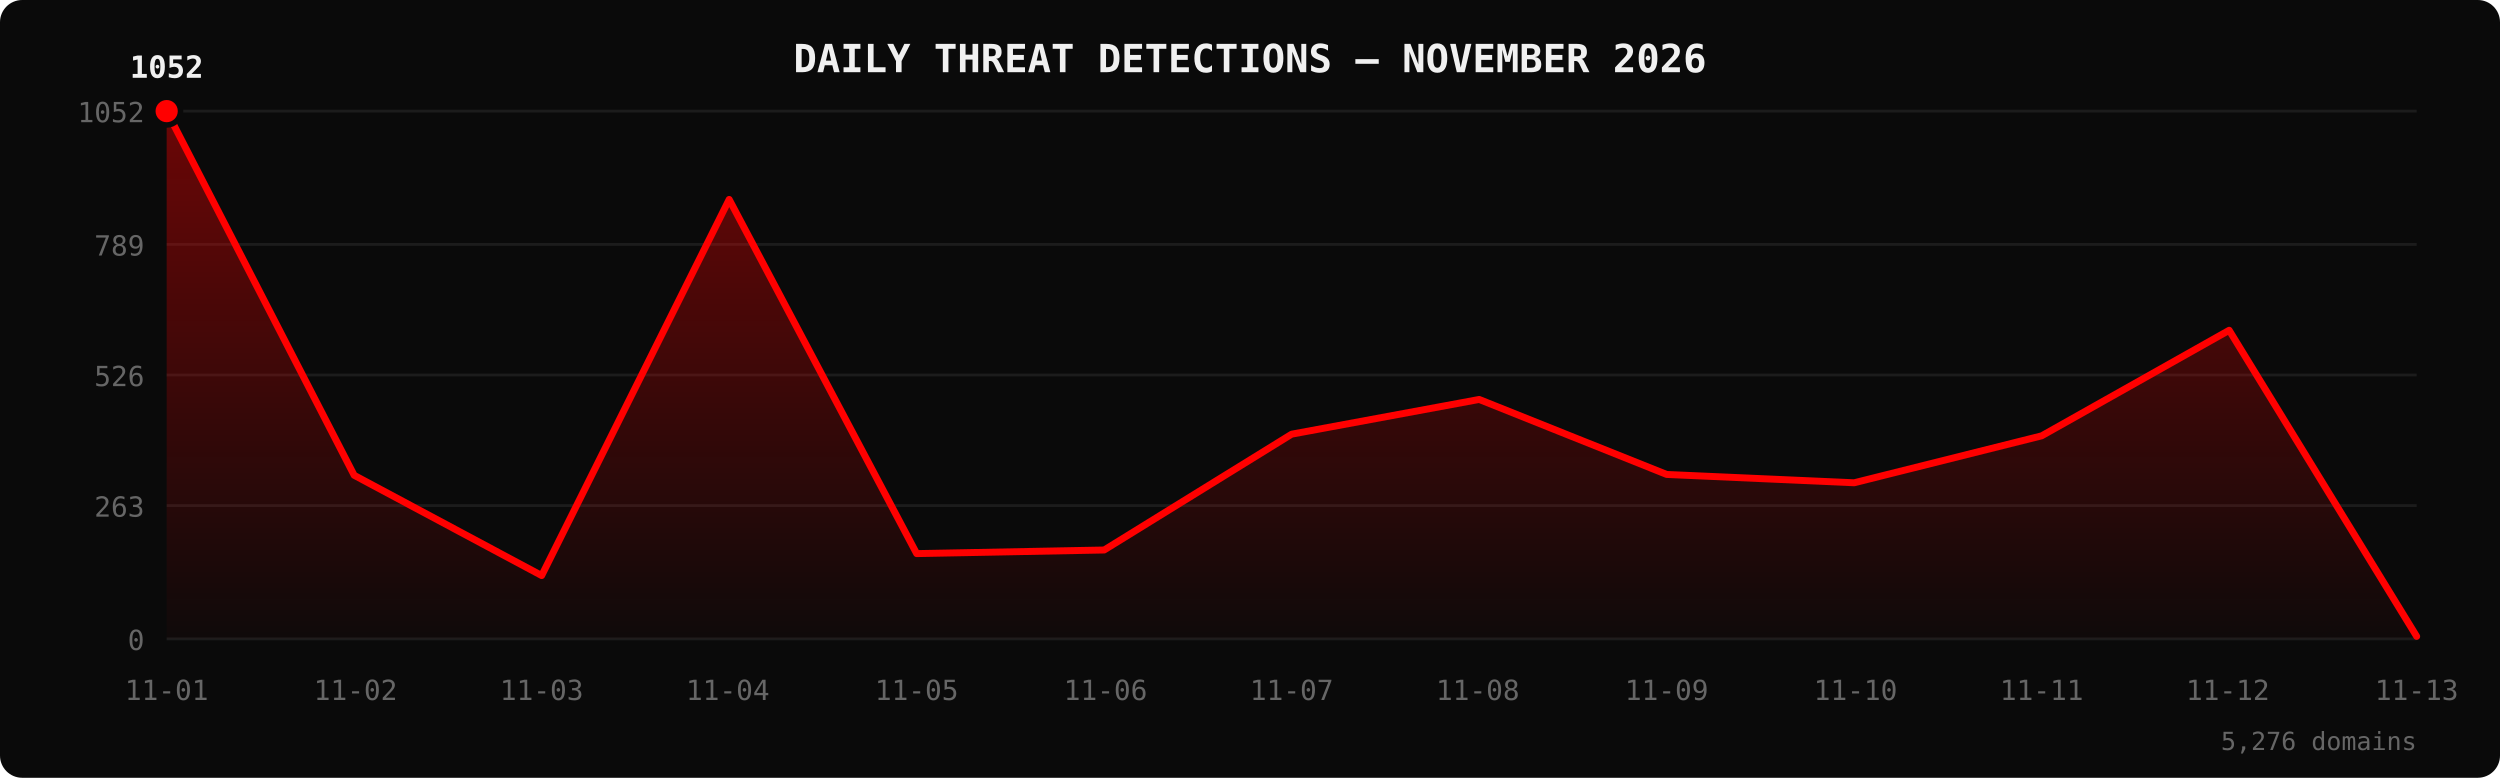
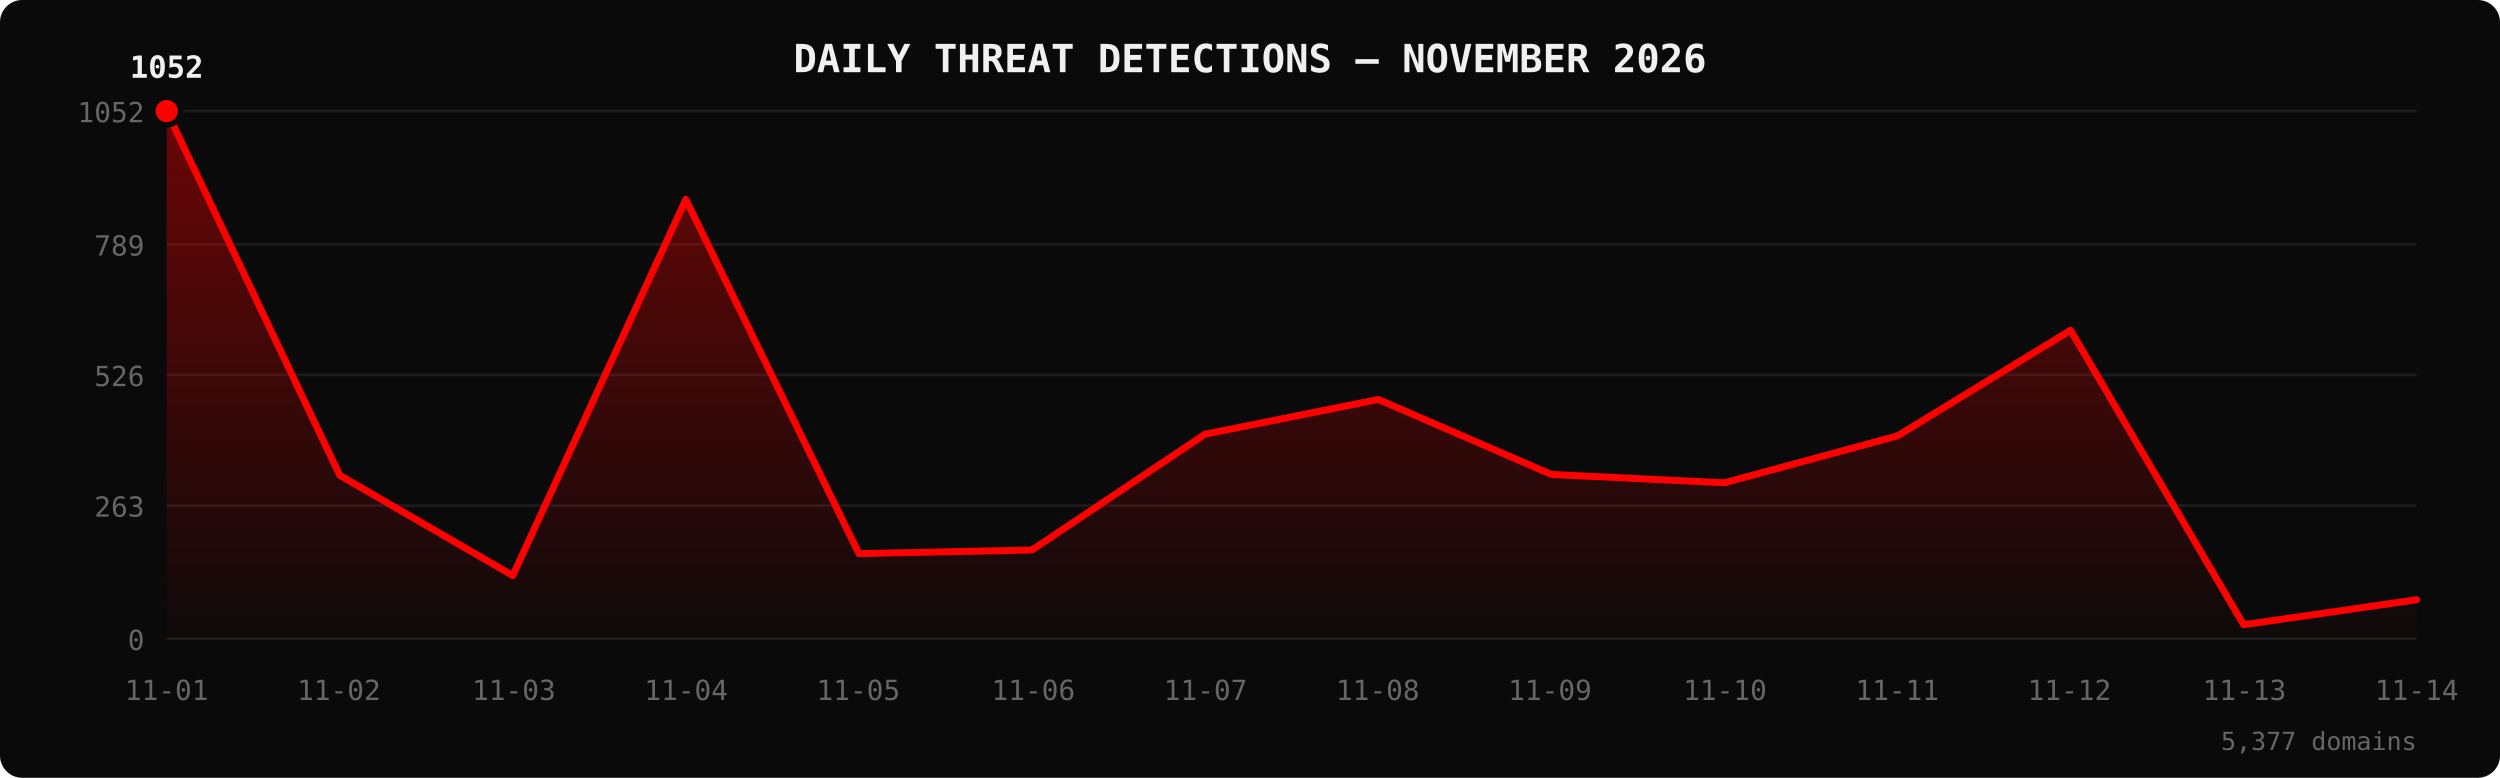
<svg xmlns="http://www.w3.org/2000/svg" width="900" height="280" viewBox="0 0 900 280">
  <rect width="900" height="280" rx="8" fill="#0A0A0A" />
  <text x="450" y="26" fill="#F0F0F0" font-size="14" text-anchor="middle" font-family="monospace" font-weight="bold">DAILY THREAT DETECTIONS — NOVEMBER 2026</text>
  <line x1="60" y1="230" x2="870" y2="230" stroke="#1C1C1C" stroke-width="1" />
  <text x="52" y="234" fill="#666" font-size="10" text-anchor="end" font-family="monospace">0</text>
  <line x1="60" y1="182" x2="870" y2="182" stroke="#1C1C1C" stroke-width="1" />
  <text x="52" y="186" fill="#666" font-size="10" text-anchor="end" font-family="monospace">263</text>
  <line x1="60" y1="135" x2="870" y2="135" stroke="#1C1C1C" stroke-width="1" />
  <text x="52" y="139" fill="#666" font-size="10" text-anchor="end" font-family="monospace">526</text>
  <line x1="60" y1="88" x2="870" y2="88" stroke="#1C1C1C" stroke-width="1" />
  <text x="52" y="92" fill="#666" font-size="10" text-anchor="end" font-family="monospace">789</text>
  <line x1="60" y1="40" x2="870" y2="40" stroke="#1C1C1C" stroke-width="1" />
  <text x="52" y="44" fill="#666" font-size="10" text-anchor="end" font-family="monospace">1052</text>
  <defs>
    <linearGradient id="areaGrad" x1="0" y1="0" x2="0" y2="1">
      <stop offset="0%" stop-color="#FF0000" stop-opacity="0.4" />
      <stop offset="100%" stop-color="#FF0000" stop-opacity="0.02" />
    </linearGradient>
  </defs>
-   <path d="M60.0,230 L60.0,40.0 L127.5,171.1 L195.0,207.2 L262.5,71.8 L330.0,199.3 L397.5,198.0 L465.0,156.3 L532.5,143.8 L600.0,170.8 L667.5,173.8 L735.0,156.9 L802.5,118.9 L870.0,229.1 L870.0,230 Z" fill="url(#areaGrad)" />
-   <polyline points="60.0,40.0 127.5,171.1 195.0,207.2 262.5,71.8 330.0,199.3 397.5,198.0 465.0,156.3 532.5,143.8 600.0,170.8 667.5,173.8 735.0,156.9 802.5,118.9 870.0,229.1" fill="none" stroke="#FF0000" stroke-width="2.5" stroke-linejoin="round" stroke-linecap="round" />
+   <path d="M60.0,230 L60.0,40.0 L122.3,171.1 L184.6,207.2 L246.9,71.8 L309.2,199.3 L371.5,198.0 L433.8,156.3 L496.2,143.8 L558.5,170.8 L620.8,173.8 L683.1,156.9 L745.4,118.9 L807.7,224.9 L870.0,215.9 L870.0,230 Z" fill="url(#areaGrad)" />
+   <polyline points="60.0,40.0 122.3,171.1 184.6,207.2 246.9,71.8 309.2,199.3 371.5,198.0 433.8,156.3 496.2,143.8 558.5,170.8 620.8,173.8 683.1,156.9 745.4,118.9 807.7,224.9 870.0,215.9" fill="none" stroke="#FF0000" stroke-width="2.5" stroke-linejoin="round" stroke-linecap="round" />
  <circle cx="60.0" cy="40.0" r="5" fill="#FF0000" stroke="#0A0A0A" stroke-width="2" />
  <text x="60.0" y="28.0" fill="#F0F0F0" font-size="11" text-anchor="middle" font-family="monospace" font-weight="bold">1052</text>
  <text x="60" y="252" fill="#666" font-size="10" text-anchor="middle" font-family="monospace">11-01</text>
-   <text x="128" y="252" fill="#666" font-size="10" text-anchor="middle" font-family="monospace">11-02</text>
-   <text x="195" y="252" fill="#666" font-size="10" text-anchor="middle" font-family="monospace">11-03</text>
-   <text x="262" y="252" fill="#666" font-size="10" text-anchor="middle" font-family="monospace">11-04</text>
-   <text x="330" y="252" fill="#666" font-size="10" text-anchor="middle" font-family="monospace">11-05</text>
-   <text x="398" y="252" fill="#666" font-size="10" text-anchor="middle" font-family="monospace">11-06</text>
-   <text x="465" y="252" fill="#666" font-size="10" text-anchor="middle" font-family="monospace">11-07</text>
-   <text x="532" y="252" fill="#666" font-size="10" text-anchor="middle" font-family="monospace">11-08</text>
-   <text x="600" y="252" fill="#666" font-size="10" text-anchor="middle" font-family="monospace">11-09</text>
-   <text x="668" y="252" fill="#666" font-size="10" text-anchor="middle" font-family="monospace">11-10</text>
-   <text x="735" y="252" fill="#666" font-size="10" text-anchor="middle" font-family="monospace">11-11</text>
-   <text x="802" y="252" fill="#666" font-size="10" text-anchor="middle" font-family="monospace">11-12</text>
-   <text x="870" y="252" fill="#666" font-size="10" text-anchor="middle" font-family="monospace">11-13</text>
-   <text x="870" y="270" fill="#666" font-size="9" text-anchor="end" font-family="monospace">5,276 domains</text>
+   <text x="122" y="252" fill="#666" font-size="10" text-anchor="middle" font-family="monospace">11-02</text>
+   <text x="185" y="252" fill="#666" font-size="10" text-anchor="middle" font-family="monospace">11-03</text>
+   <text x="247" y="252" fill="#666" font-size="10" text-anchor="middle" font-family="monospace">11-04</text>
+   <text x="309" y="252" fill="#666" font-size="10" text-anchor="middle" font-family="monospace">11-05</text>
+   <text x="372" y="252" fill="#666" font-size="10" text-anchor="middle" font-family="monospace">11-06</text>
+   <text x="434" y="252" fill="#666" font-size="10" text-anchor="middle" font-family="monospace">11-07</text>
+   <text x="496" y="252" fill="#666" font-size="10" text-anchor="middle" font-family="monospace">11-08</text>
+   <text x="558" y="252" fill="#666" font-size="10" text-anchor="middle" font-family="monospace">11-09</text>
+   <text x="621" y="252" fill="#666" font-size="10" text-anchor="middle" font-family="monospace">11-10</text>
+   <text x="683" y="252" fill="#666" font-size="10" text-anchor="middle" font-family="monospace">11-11</text>
+   <text x="745" y="252" fill="#666" font-size="10" text-anchor="middle" font-family="monospace">11-12</text>
+   <text x="808" y="252" fill="#666" font-size="10" text-anchor="middle" font-family="monospace">11-13</text>
+   <text x="870" y="252" fill="#666" font-size="10" text-anchor="middle" font-family="monospace">11-14</text>
+   <text x="870" y="270" fill="#666" font-size="9" text-anchor="end" font-family="monospace">5,377 domains</text>
</svg>
